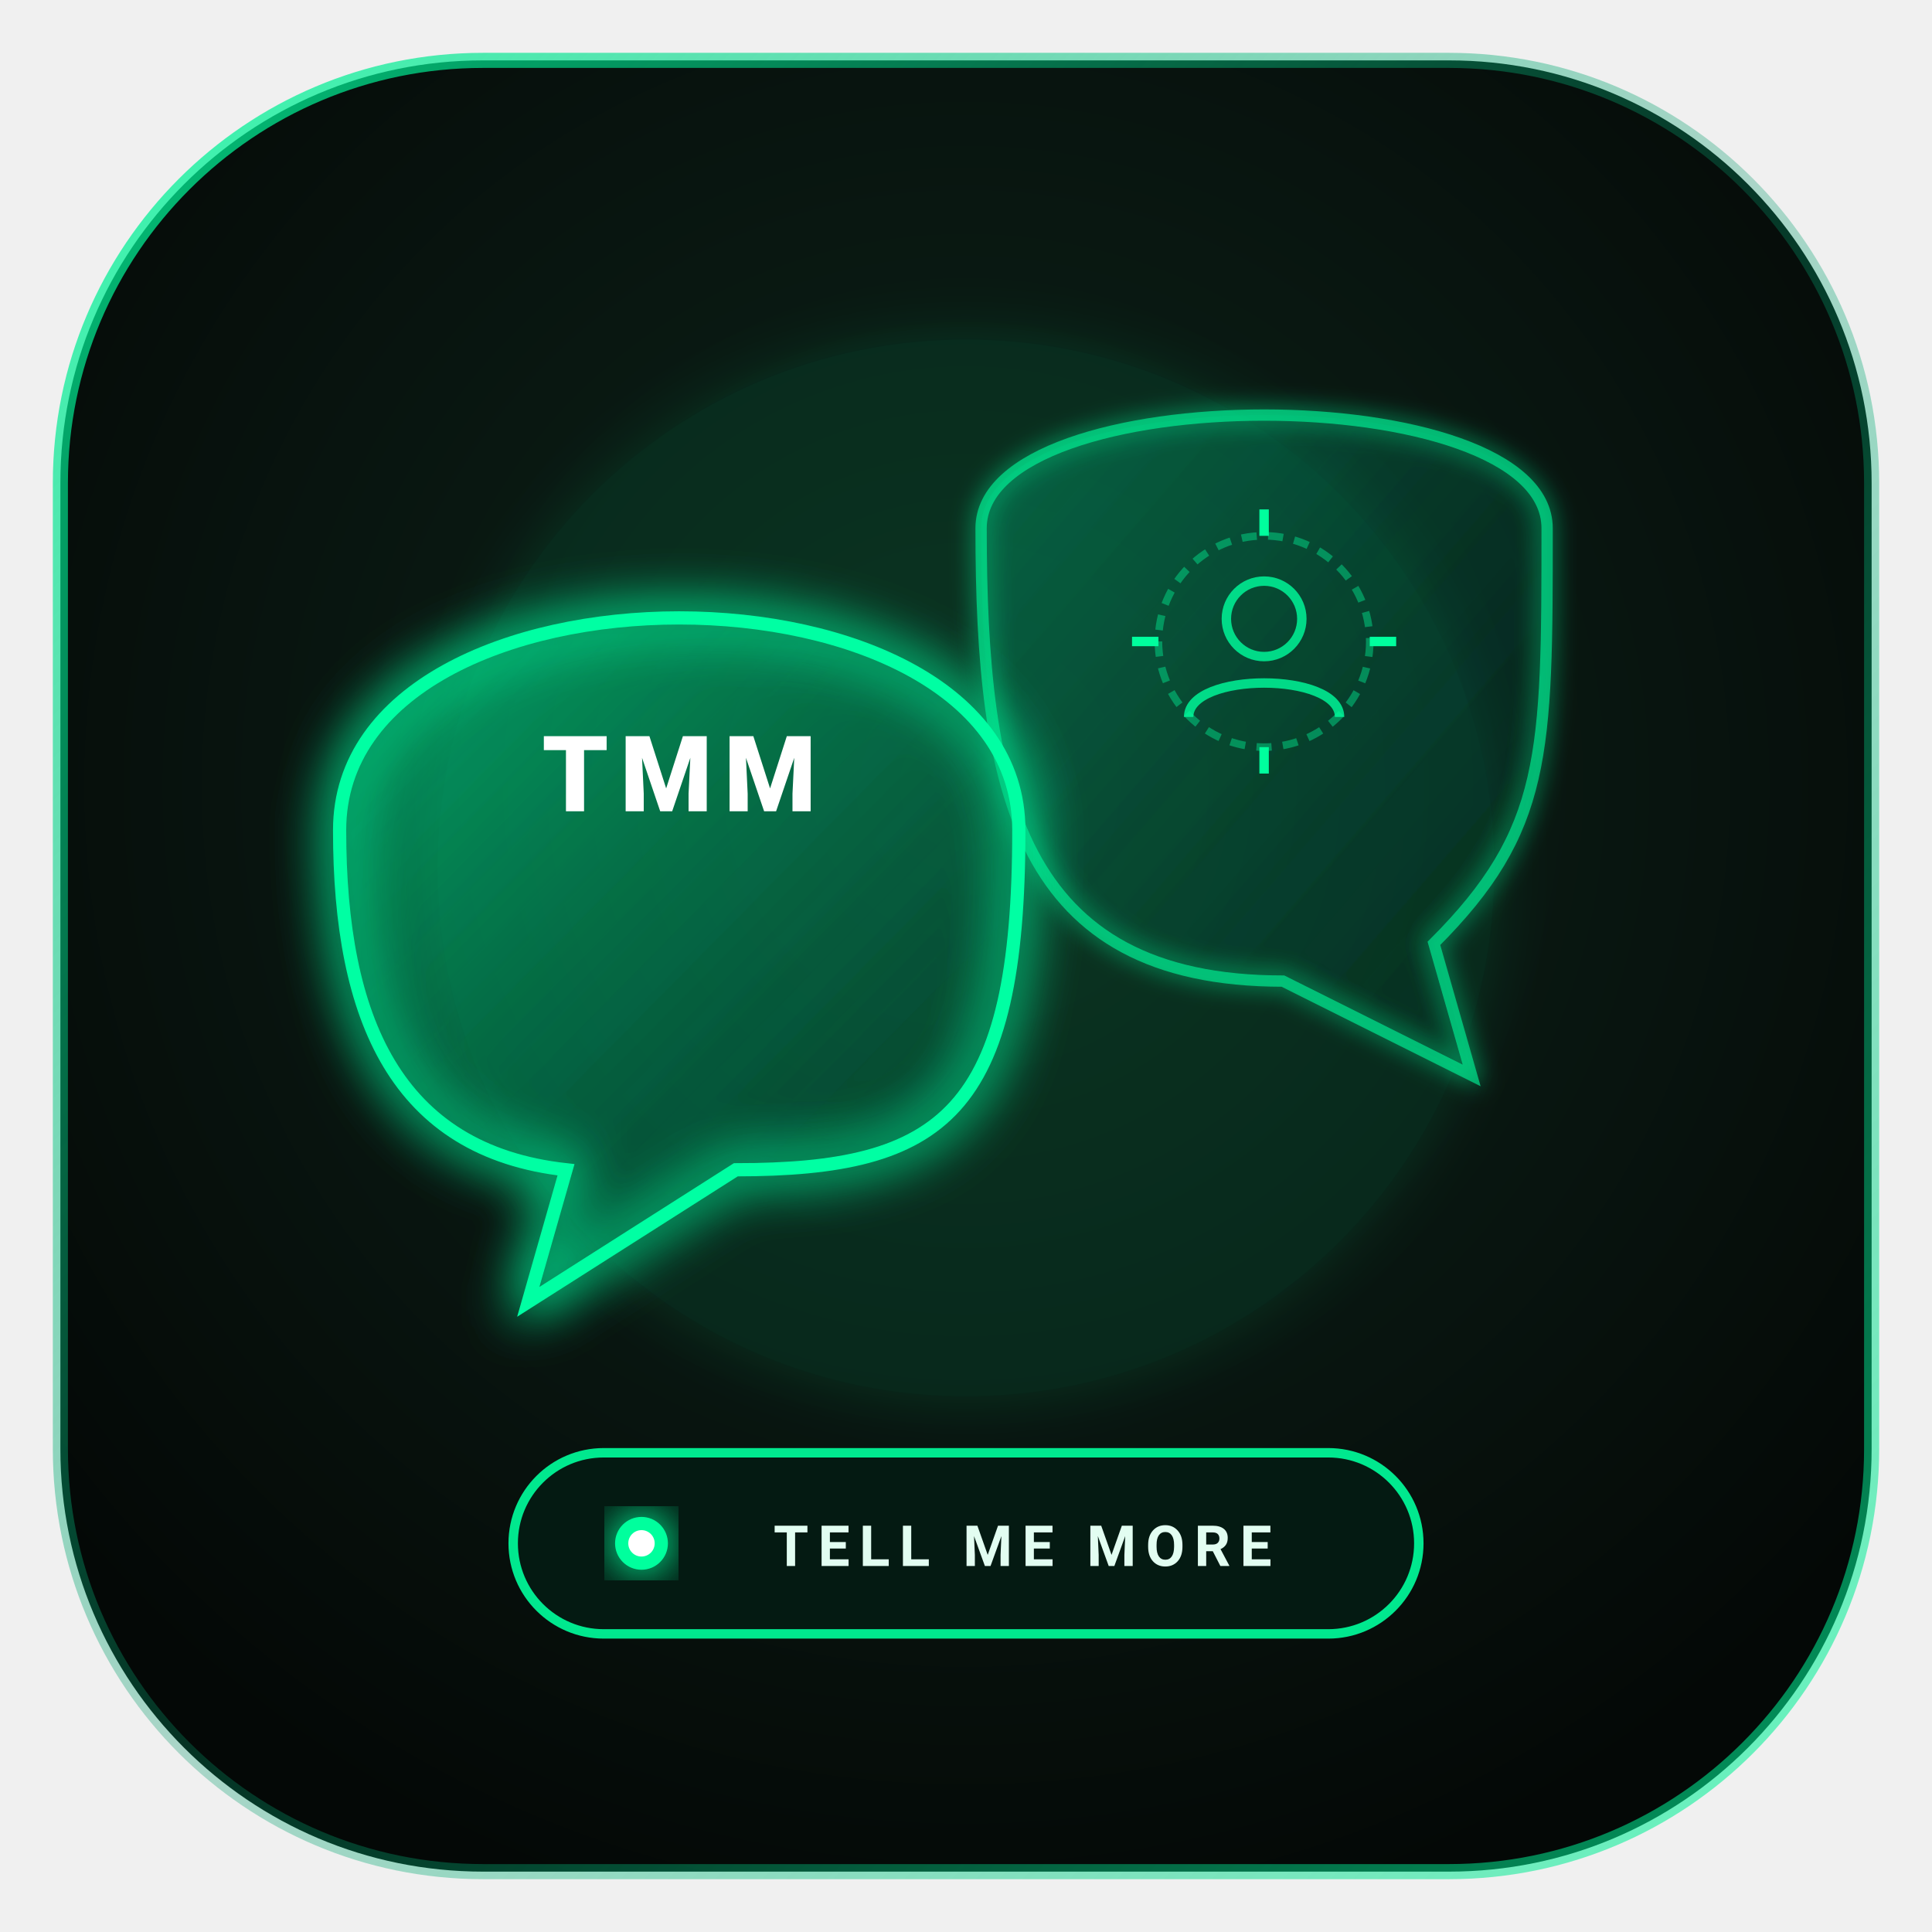
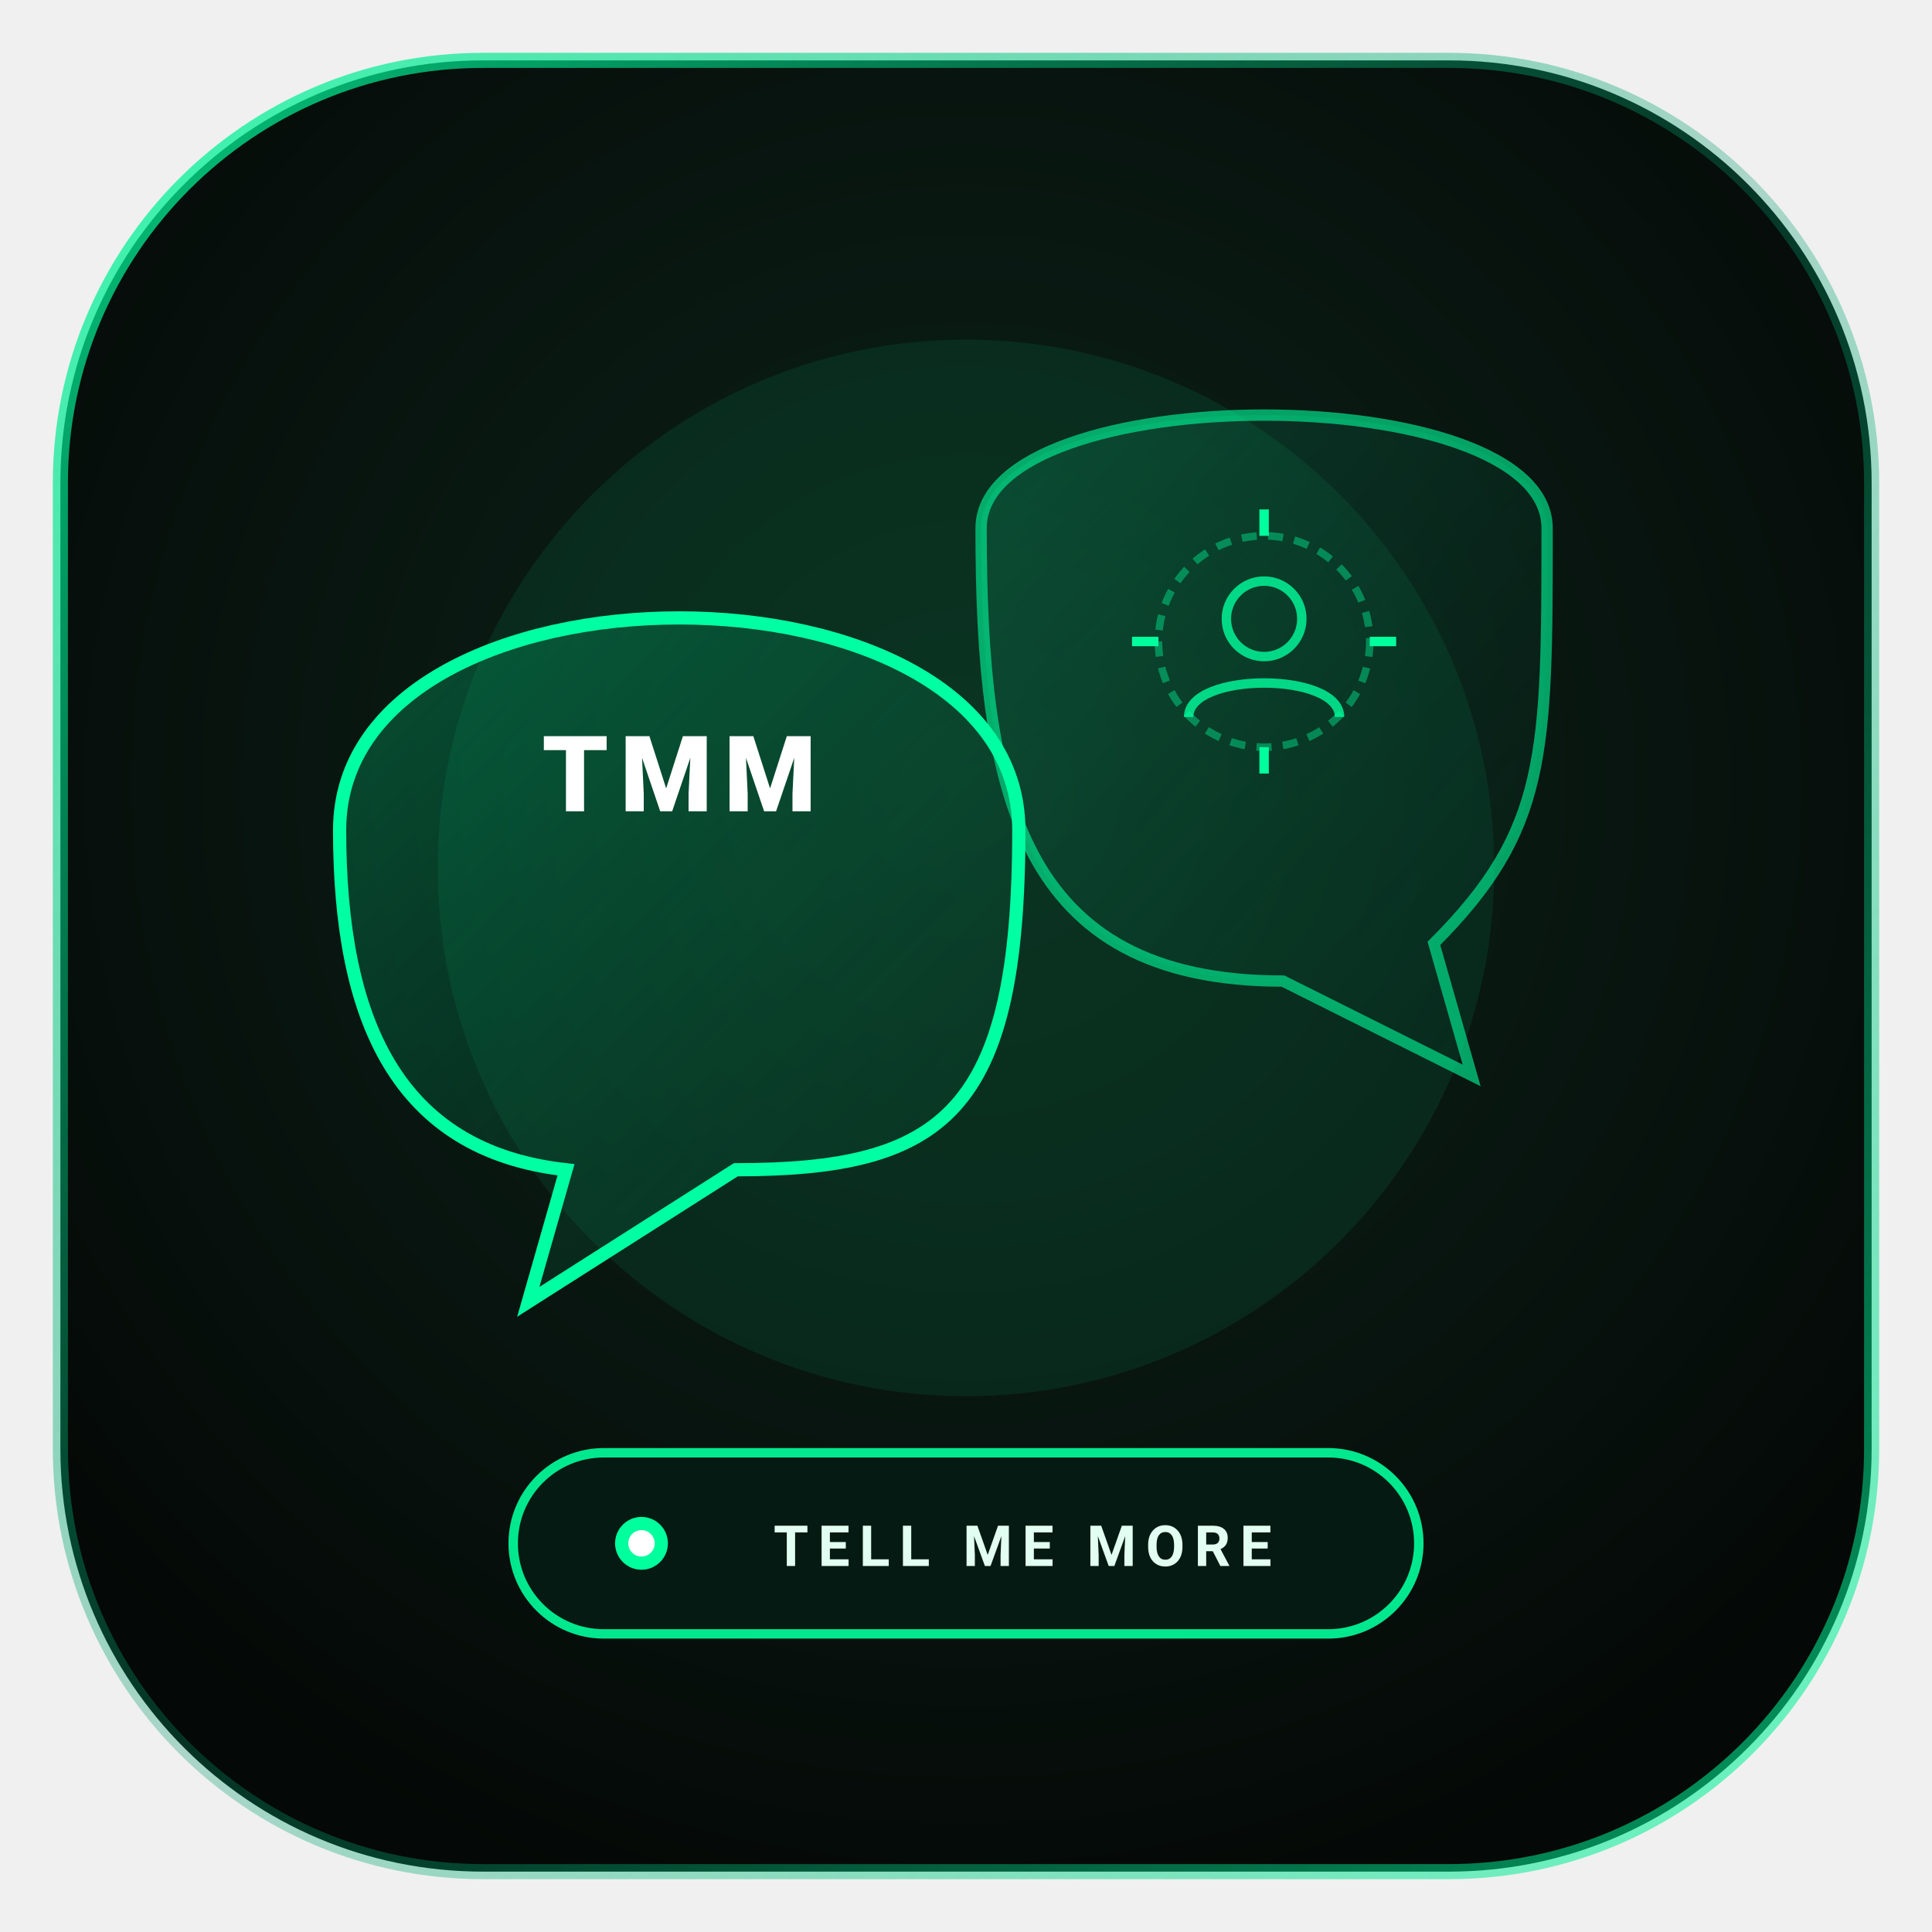
<svg xmlns="http://www.w3.org/2000/svg" viewBox="0 0 512 512" width="512" height="512">
  <defs>
    <radialGradient id="bgGlow" cx="50%" cy="40%" r="65%">
      <stop offset="0%" stop-color="#0c2419" />
      <stop offset="60%" stop-color="#08140f" />
      <stop offset="100%" stop-color="#040806" />
    </radialGradient>
    <linearGradient id="borderGrad" x1="0%" y1="0%" x2="100%" y2="100%">
      <stop offset="0%" stop-color="#00ff9d" stop-opacity="0.8" />
      <stop offset="50%" stop-color="#059669" stop-opacity="0.3" />
      <stop offset="100%" stop-color="#00ff9d" stop-opacity="0.6" />
    </linearGradient>
-     <filter id="neonGlow" x="-20%" y="-20%" width="140%" height="140%">
-       <feGaussianBlur stdDeviation="7" result="blur" />
-       <feMerge>
-         <feMergeNode in="blur" />
-         <feMergeNode in="blur" />
-         <feMergeNode in="SourceGraphic" />
-       </feMerge>
-     </filter>
-     <filter id="softGlow" x="-20%" y="-20%" width="140%" height="140%">
-       <feGaussianBlur stdDeviation="3" result="blur" />
-       <feMerge>
-         <feMergeNode in="blur" />
-         <feMergeNode in="SourceGraphic" />
-       </feMerge>
-     </filter>
    <linearGradient id="glassLeft" x1="0%" y1="0%" x2="100%" y2="100%">
      <stop offset="0%" stop-color="#00ff9d" stop-opacity="0.25" />
      <stop offset="100%" stop-color="#064e3b" stop-opacity="0.10" />
    </linearGradient>
    <linearGradient id="glassRight" x1="0%" y1="0%" x2="100%" y2="100%">
      <stop offset="0%" stop-color="#10b981" stop-opacity="0.22" />
      <stop offset="100%" stop-color="#022c22" stop-opacity="0.12" />
    </linearGradient>
    <linearGradient id="greenNeon" x1="0%" y1="0%" x2="100%" y2="100%">
      <stop offset="0%" stop-color="#00ffc4" />
      <stop offset="100%" stop-color="#00e676" />
    </linearGradient>
  </defs>
  <rect x="16" y="16" width="480" height="480" rx="112" fill="url(#bgGlow)" stroke="url(#borderGrad)" stroke-width="4" />
-   <circle cx="256" cy="230" r="140" fill="#00ff9d" opacity="0.08" filter="url(#neonGlow)" />
+   <circle cx="256" cy="230" r="140" fill="#00ff9d" opacity="0.08" />
  <g transform="translate(40, -10)">
-     <path d="M 220 150 C 220 110, 370 110, 370 150 C 370 210, 370 230, 340 260 L 350 295 L 300 270 C 230 270, 220 220, 220 150 Z" fill="url(#glassRight)" stroke="#00ff9d" stroke-width="3" stroke-opacity="0.6" filter="url(#softGlow)" />
+     <path d="M 220 150 C 220 110, 370 110, 370 150 C 370 210, 370 230, 340 260 L 350 295 L 300 270 C 230 270, 220 220, 220 150 Z" fill="url(#glassRight)" stroke="#00ff9d" stroke-width="3" stroke-opacity="0.6" />
    <circle cx="295" cy="180" r="28" fill="none" stroke="#00ff9d" stroke-width="2" stroke-opacity="0.4" stroke-dasharray="4 3" />
    <path d="M 285 174 A 10 10 0 1 1 305 174 A 10 10 0 1 1 285 174 Z" fill="none" stroke="#00ff9d" stroke-width="2.5" stroke-opacity="0.8" />
    <path d="M 275 200 C 275 188, 315 188, 315 200" fill="none" stroke="#00ff9d" stroke-width="2.5" stroke-opacity="0.8" />
    <line x1="295" y1="145" x2="295" y2="152" stroke="#00ff9d" stroke-width="2.5" />
    <line x1="295" y1="208" x2="295" y2="215" stroke="#00ff9d" stroke-width="2.5" />
    <line x1="260" y1="180" x2="267" y2="180" stroke="#00ff9d" stroke-width="2.5" />
    <line x1="323" y1="180" x2="330" y2="180" stroke="#00ff9d" stroke-width="2.5" />
  </g>
  <g>
-     <path d="M 90 220 C 90 145, 270 145, 270 220 C 270 295, 250 310, 195 310 L 140 345 L 150 310 C 105 305, 90 270, 90 220 Z" fill="url(#glassLeft)" stroke="#00ffa3" stroke-width="3.5" filter="url(#neonGlow)" />
+     <path d="M 90 220 C 90 145, 270 145, 270 220 C 270 295, 250 310, 195 310 L 140 345 L 150 310 C 105 305, 90 270, 90 220 Z" fill="url(#glassLeft)" stroke="#00ffa3" stroke-width="3.5" />
    <text x="180" y="215" font-family="-apple-system, BlinkMacSystemFont, 'Segoe UI', Roboto, sans-serif" font-weight="900" font-size="28" letter-spacing="3" fill="#ffffff" text-anchor="middle">
      TMM
    </text>
    <g stroke="url(#greenNeon)" stroke-width="3.5" stroke-linecap="round">
      <line x1="135" y1="245" x2="135" y2="255" />
      <line x1="146" y1="238" x2="146" y2="262" />
      <line x1="158" y1="230" x2="158" y2="270" stroke-width="4" />
      <line x1="169" y1="235" x2="169" y2="265" />
      <line x1="180" y1="225" x2="180" y2="275" stroke-width="4.5" />
      <line x1="191" y1="235" x2="191" y2="265" />
      <line x1="203" y1="230" x2="203" y2="270" stroke-width="4" />
      <line x1="214" y1="238" x2="214" y2="262" />
      <line x1="225" y1="245" x2="225" y2="255" />
    </g>
  </g>
  <g transform="translate(136, 385)">
    <rect x="0" y="0" width="240" height="48" rx="24" fill="#041a12" stroke="#00ff9d" stroke-width="2.5" stroke-opacity="0.9" />
-     <circle cx="34" cy="24" r="7" fill="#00ff9d" filter="url(#neonGlow)" />
+     <circle cx="34" cy="24" r="7" fill="#00ff9d" />
    <circle cx="34" cy="24" r="3.5" fill="#ffffff" />
    <text x="135" y="30" font-family="-apple-system, BlinkMacSystemFont, 'Segoe UI', Roboto, sans-serif" font-weight="700" font-size="15" letter-spacing="2.5" fill="#e2fdf1" text-anchor="middle">
      TELL ME MORE
    </text>
  </g>
</svg>
